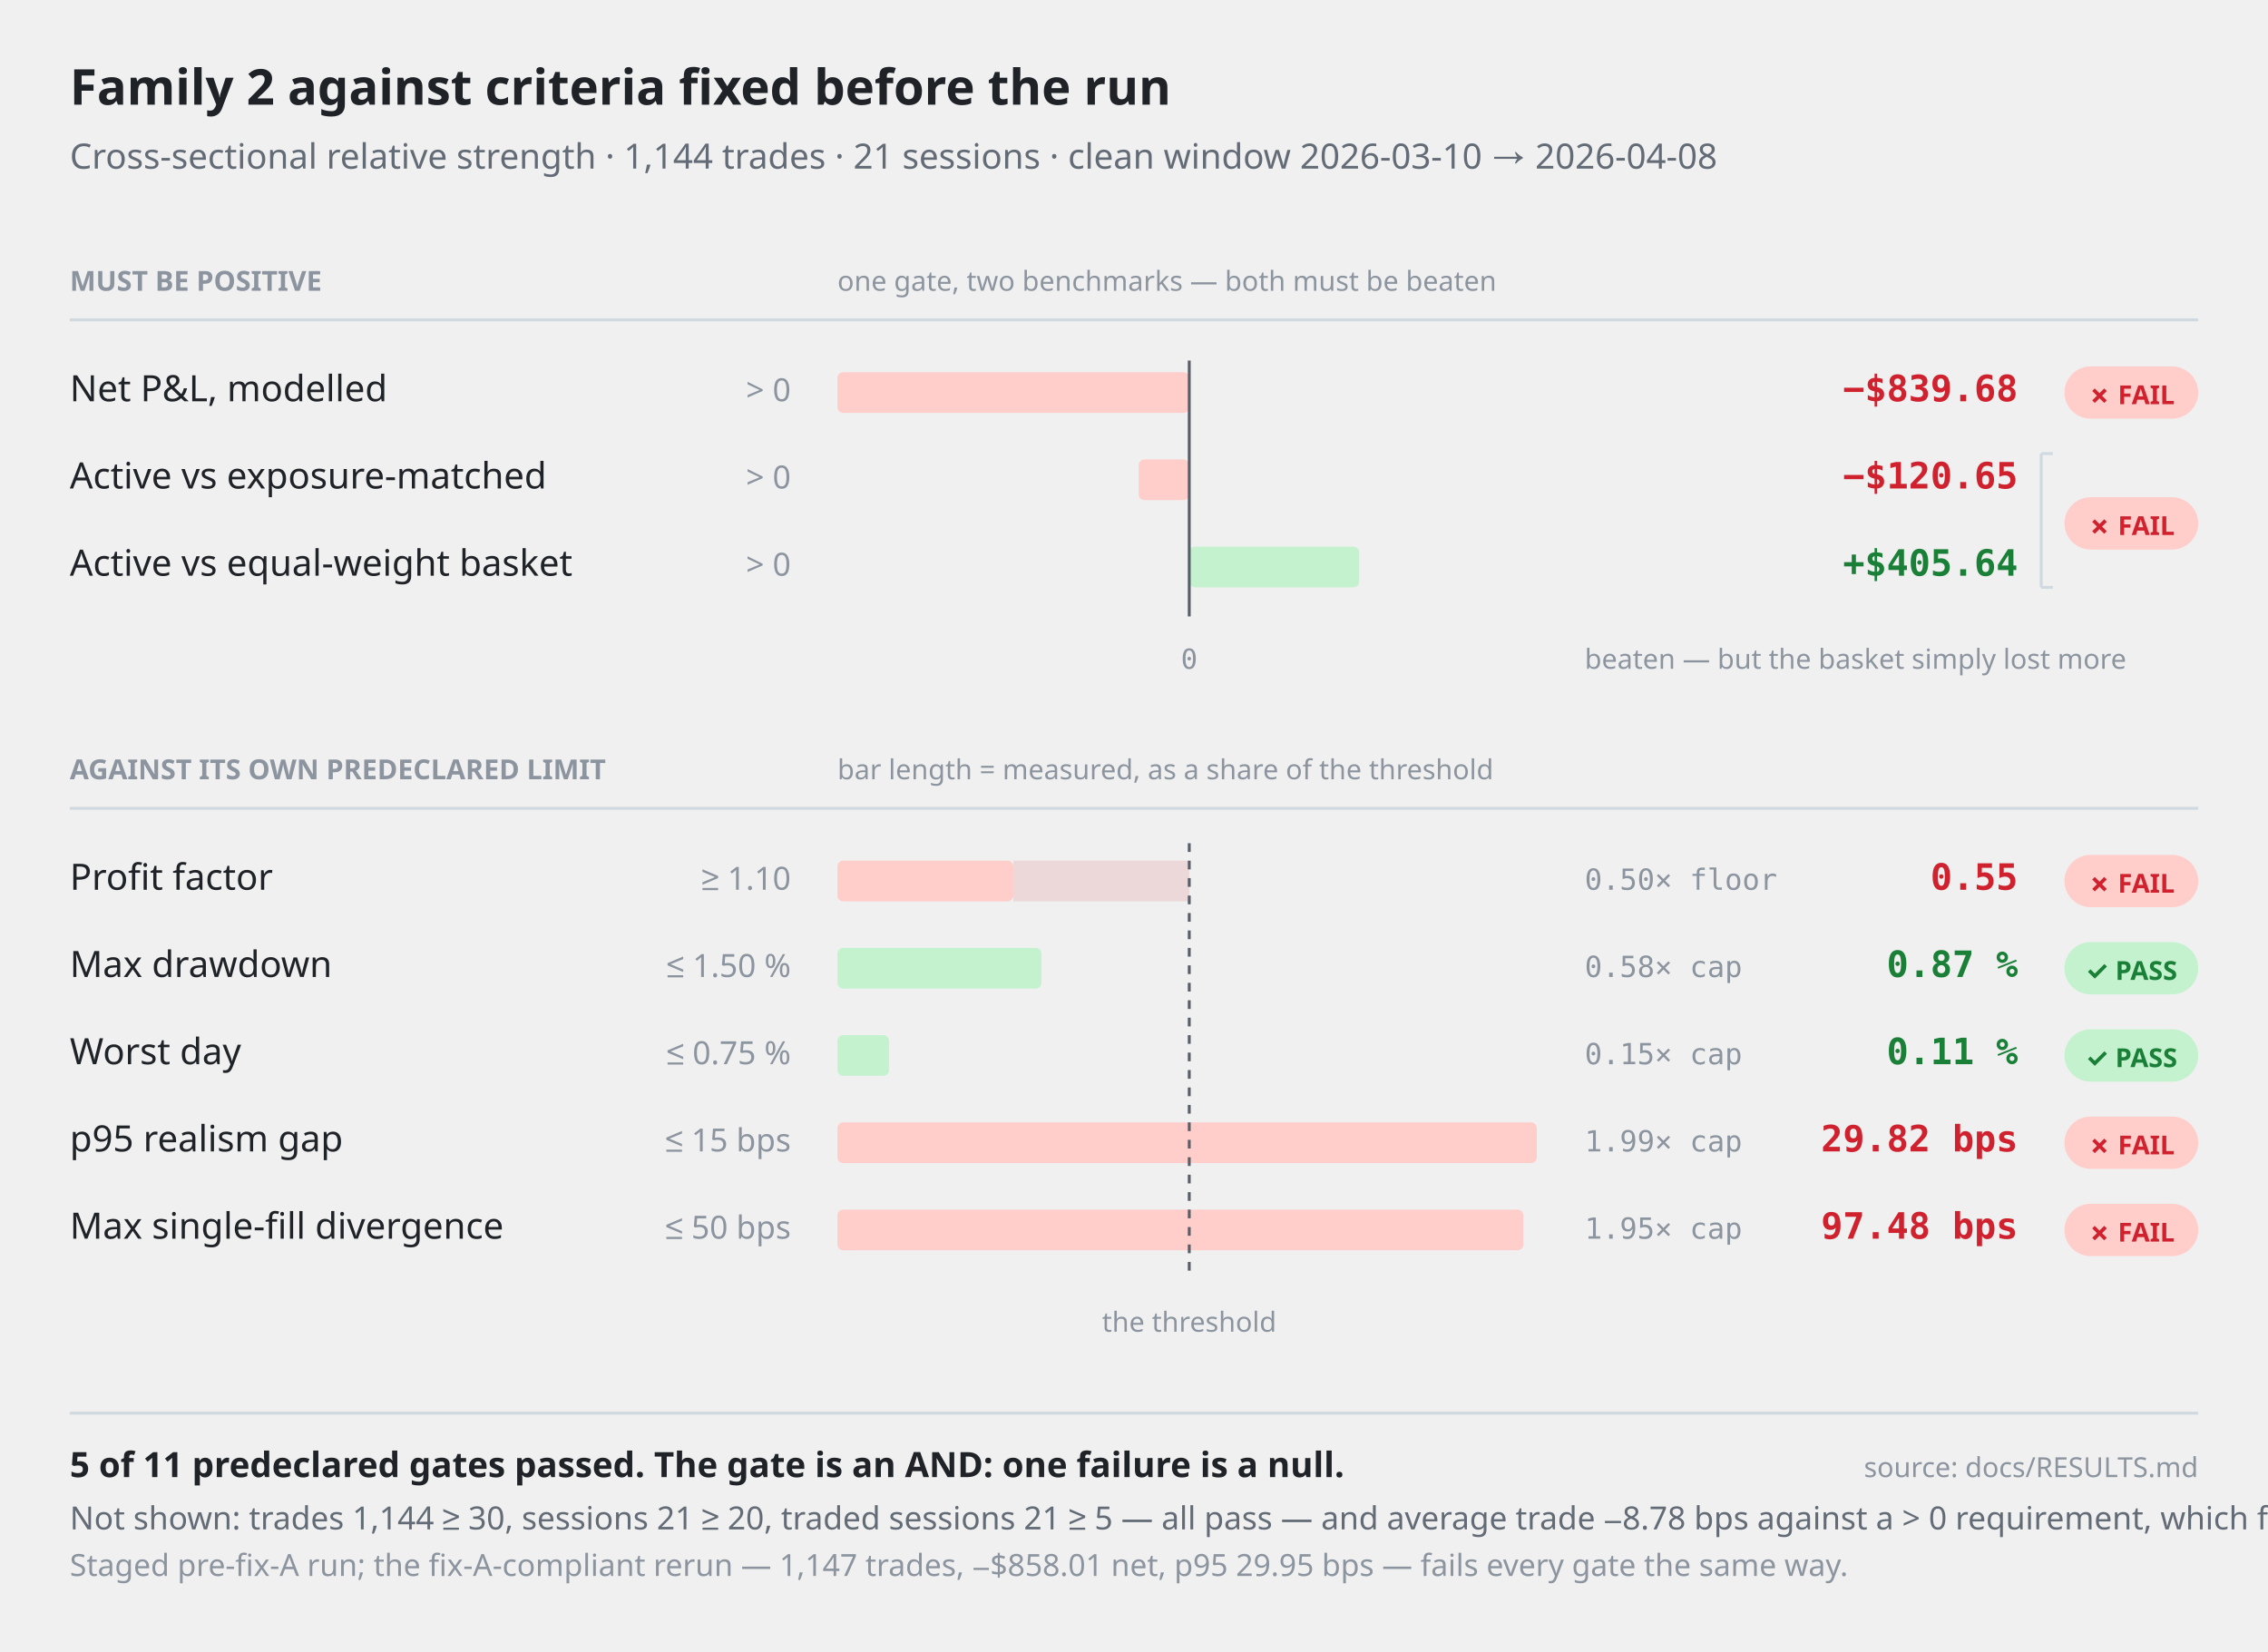
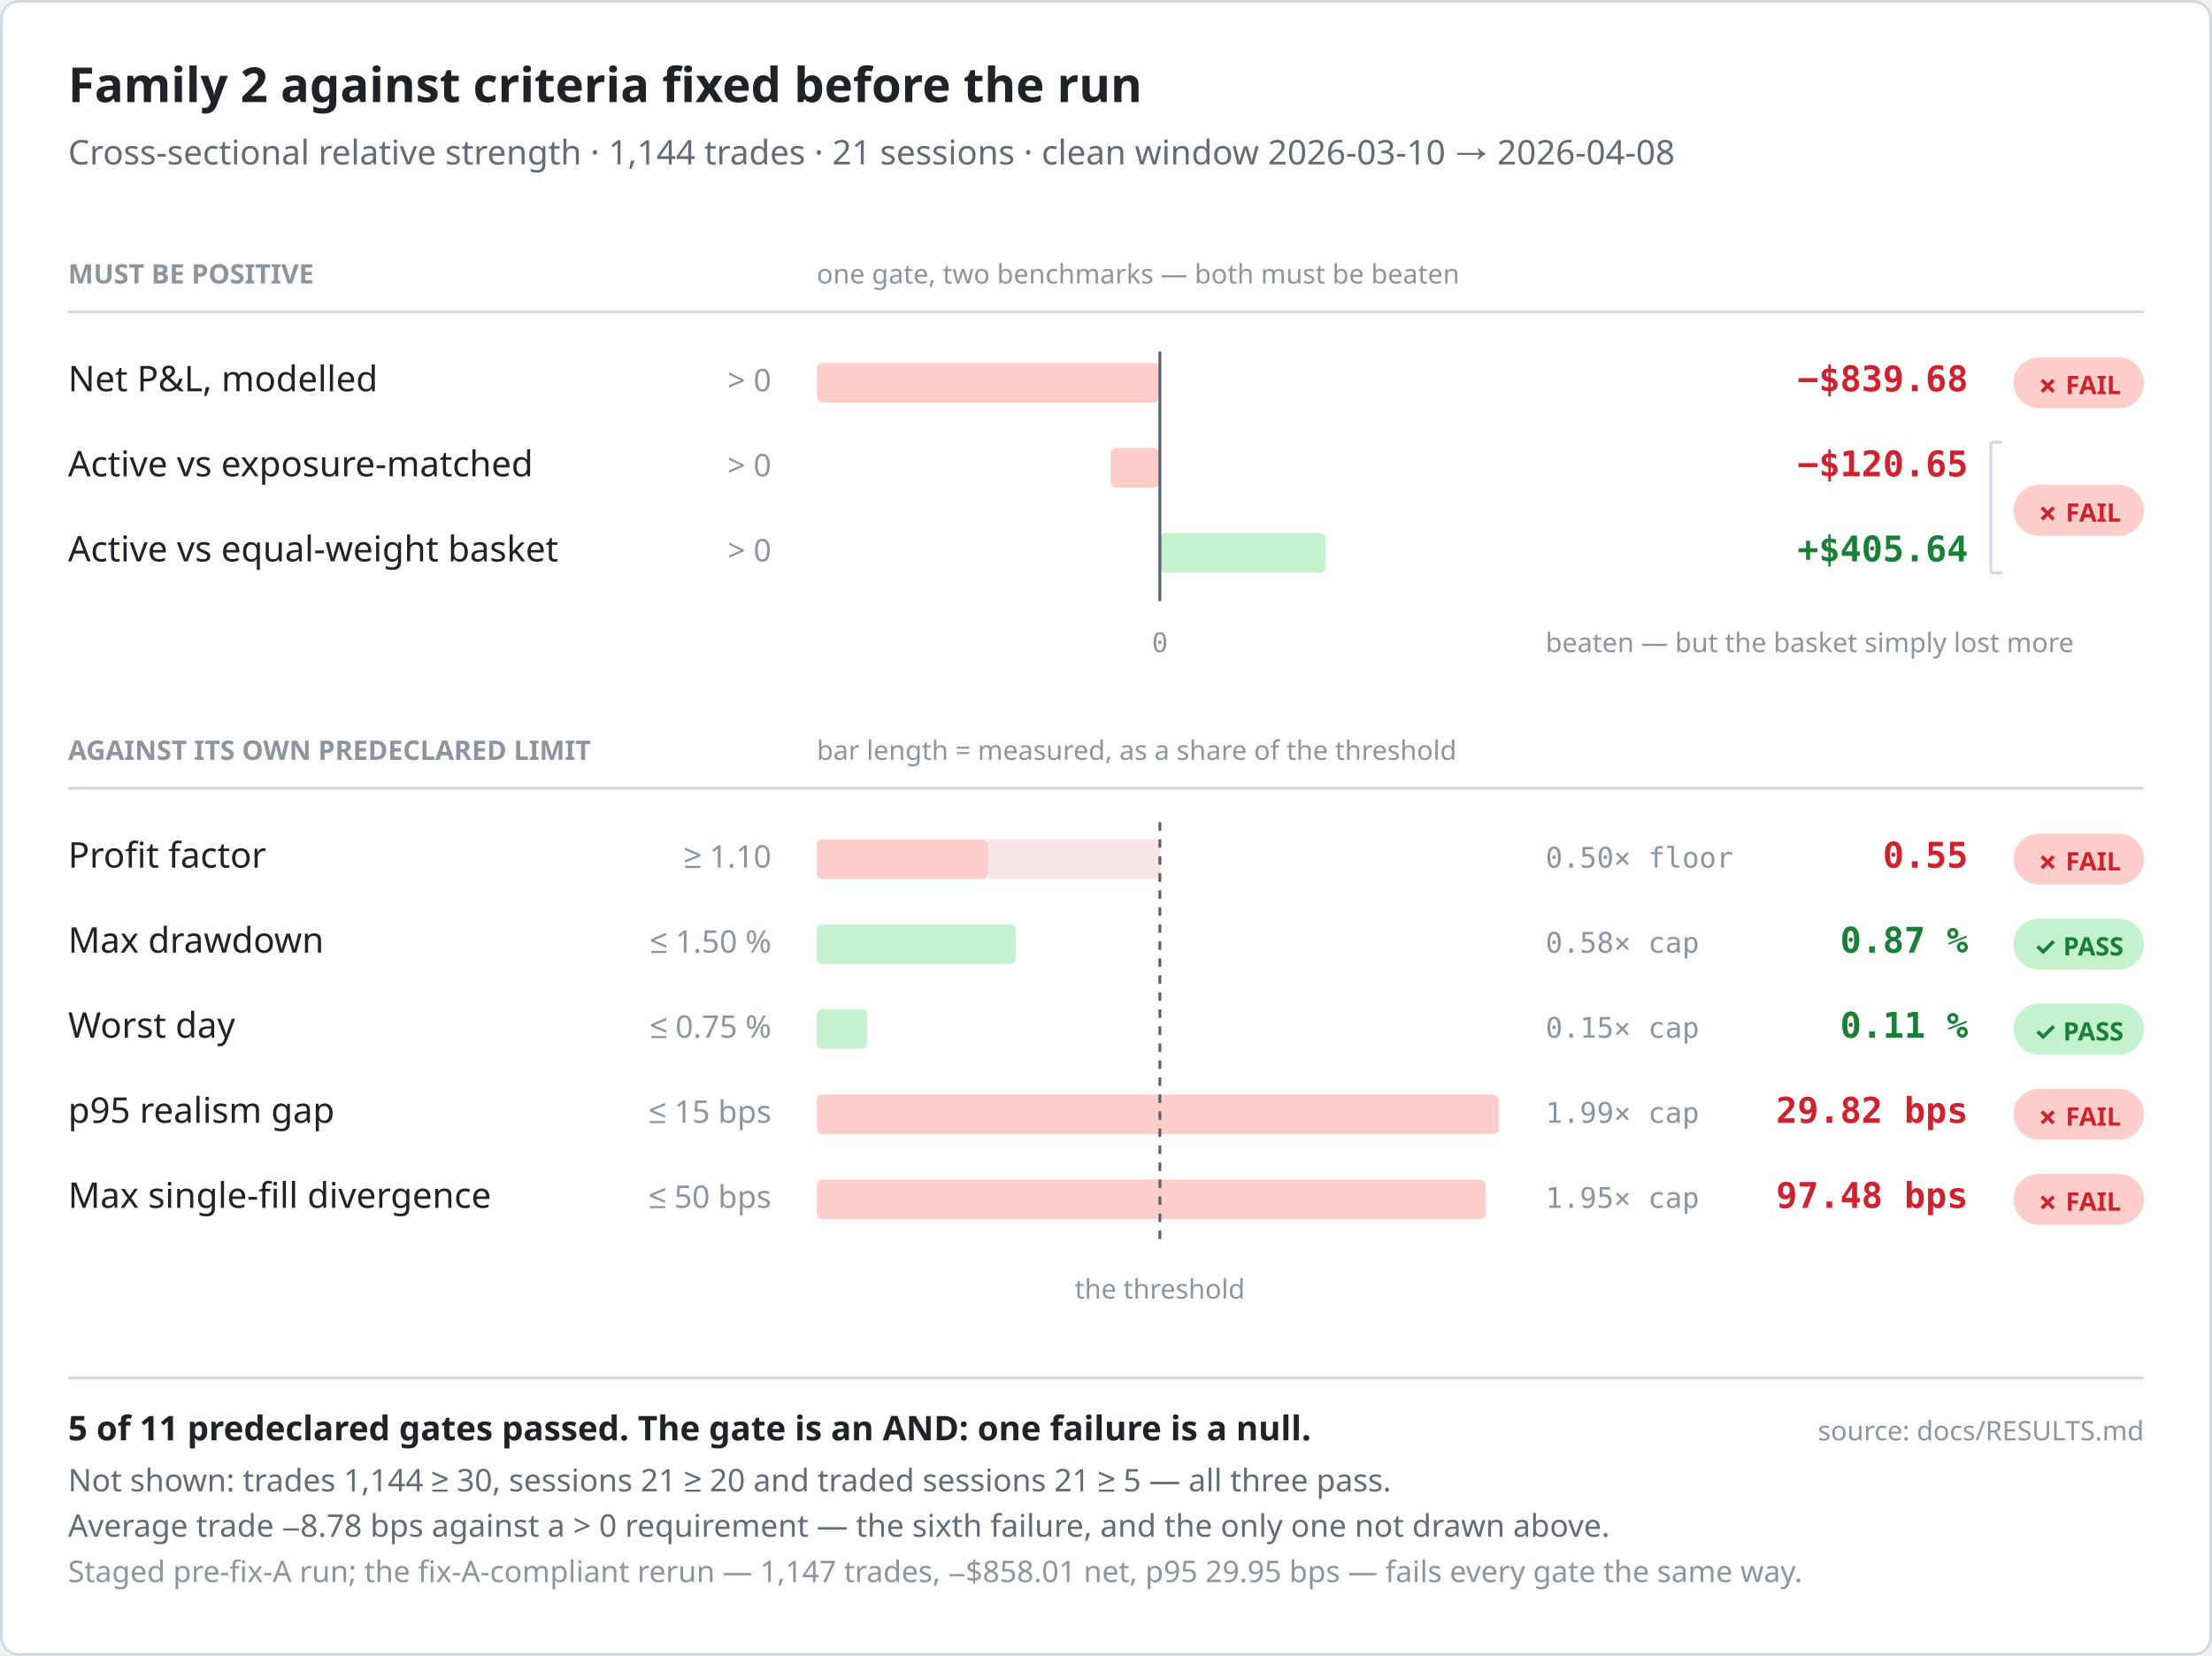
- <svg xmlns="http://www.w3.org/2000/svg" viewBox="0 0 780 568" width="780" height="568" role="img" aria-labelledby="figtitle figdesc">
+ <svg xmlns="http://www.w3.org/2000/svg" viewBox="0 0 780 584" width="780" height="584" role="img" aria-labelledby="figtitle figdesc">
+   <rect x="0" y="0" width="780" height="584" rx="6" fill="#ffffff" />
+   <rect x="0.5" y="0.5" width="779" height="583" rx="6" fill="none" stroke="#d1d9e0" stroke-width="1" />
  <text x="24" y="36" font-family="-apple-system, BlinkMacSystemFont, 'Segoe UI', 'Noto Sans', Helvetica, Arial, sans-serif" font-size="17" font-weight="700" fill="#1f2328" text-anchor="start">Family 2 against criteria fixed before the run</text>
  <text x="24" y="58" font-family="-apple-system, BlinkMacSystemFont, 'Segoe UI', 'Noto Sans', Helvetica, Arial, sans-serif" font-size="12" font-weight="400" fill="#636c76" text-anchor="start">Cross-sectional relative strength · 1,144 trades · 21 sessions · clean window 2026-03-10 → 2026-04-08</text>
  <text x="24" y="100" font-family="-apple-system, BlinkMacSystemFont, 'Segoe UI', 'Noto Sans', Helvetica, Arial, sans-serif" font-size="9.5" font-weight="700" fill="#8c959f" text-anchor="start">MUST BE POSITIVE</text>
  <text x="288" y="100" font-family="-apple-system, BlinkMacSystemFont, 'Segoe UI', 'Noto Sans', Helvetica, Arial, sans-serif" font-size="9.5" font-weight="400" fill="#8c959f" text-anchor="start">one gate, two benchmarks — both must be beaten</text>
  <line x1="24" y1="110" x2="756" y2="110" stroke="#d1d9e0" stroke-width="1" />
  <text x="24" y="138" font-family="-apple-system, BlinkMacSystemFont, 'Segoe UI', 'Noto Sans', Helvetica, Arial, sans-serif" font-size="12.5" font-weight="400" fill="#1f2328" text-anchor="start">Net P&amp;L, modelled</text>
  <text x="272" y="138" font-family="-apple-system, BlinkMacSystemFont, 'Segoe UI', 'Noto Sans', Helvetica, Arial, sans-serif" font-size="11" font-weight="400" fill="#8c959f" text-anchor="end">&gt; 0</text>
  <rect x="288" y="128" width="121" height="14" rx="2" fill="#ffcecb" />
  <text x="694" y="138" font-family="ui-monospace, SFMono-Regular, 'SF Mono', Menlo, Consolas, monospace" font-size="12.5" font-weight="700" fill="#cf222e" text-anchor="end">−$839.68</text>
  <text x="24" y="168" font-family="-apple-system, BlinkMacSystemFont, 'Segoe UI', 'Noto Sans', Helvetica, Arial, sans-serif" font-size="12.5" font-weight="400" fill="#1f2328" text-anchor="start">Active vs exposure-matched</text>
  <text x="272" y="168" font-family="-apple-system, BlinkMacSystemFont, 'Segoe UI', 'Noto Sans', Helvetica, Arial, sans-serif" font-size="11" font-weight="400" fill="#8c959f" text-anchor="end">&gt; 0</text>
  <rect x="391.61" y="158" width="17.39" height="14" rx="2" fill="#ffcecb" />
  <text x="694" y="168" font-family="ui-monospace, SFMono-Regular, 'SF Mono', Menlo, Consolas, monospace" font-size="12.5" font-weight="700" fill="#cf222e" text-anchor="end">−$120.65</text>
  <text x="24" y="198" font-family="-apple-system, BlinkMacSystemFont, 'Segoe UI', 'Noto Sans', Helvetica, Arial, sans-serif" font-size="12.5" font-weight="400" fill="#1f2328" text-anchor="start">Active vs equal-weight basket</text>
  <text x="272" y="198" font-family="-apple-system, BlinkMacSystemFont, 'Segoe UI', 'Noto Sans', Helvetica, Arial, sans-serif" font-size="11" font-weight="400" fill="#8c959f" text-anchor="end">&gt; 0</text>
  <rect x="409" y="188" width="58.45" height="14" rx="2" fill="#c5f2ce" />
  <text x="694" y="198" font-family="ui-monospace, SFMono-Regular, 'SF Mono', Menlo, Consolas, monospace" font-size="12.5" font-weight="700" fill="#1a7f37" text-anchor="end">+$405.64</text>
  <rect x="710" y="126" width="46" height="18" rx="9" fill="#ffcecb" />
  <text x="733" y="139" font-family="-apple-system, BlinkMacSystemFont, 'Segoe UI', 'Noto Sans', Helvetica, Arial, sans-serif" font-size="9" font-weight="700" fill="#cf222e" text-anchor="middle">✗ FAIL</text>
  <line x1="702" y1="156" x2="702" y2="202" stroke="#d1d9e0" stroke-width="1" />
  <line x1="702" y1="156" x2="706" y2="156" stroke="#d1d9e0" stroke-width="1" />
  <line x1="702" y1="202" x2="706" y2="202" stroke="#d1d9e0" stroke-width="1" />
  <rect x="710" y="171" width="46" height="18" rx="9" fill="#ffcecb" />
  <text x="733" y="184" font-family="-apple-system, BlinkMacSystemFont, 'Segoe UI', 'Noto Sans', Helvetica, Arial, sans-serif" font-size="9" font-weight="700" fill="#cf222e" text-anchor="middle">✗ FAIL</text>
  <line x1="409" y1="124" x2="409" y2="212" stroke="#57606a" stroke-width="1" />
  <text x="409" y="230" font-family="ui-monospace, SFMono-Regular, 'SF Mono', Menlo, Consolas, monospace" font-size="9.5" font-weight="400" fill="#8c959f" text-anchor="middle">0</text>
  <text x="545" y="230" font-family="-apple-system, BlinkMacSystemFont, 'Segoe UI', 'Noto Sans', Helvetica, Arial, sans-serif" font-size="9.5" font-weight="400" fill="#8c959f" text-anchor="start">beaten — but the basket simply lost more</text>
  <text x="24" y="268" font-family="-apple-system, BlinkMacSystemFont, 'Segoe UI', 'Noto Sans', Helvetica, Arial, sans-serif" font-size="9.5" font-weight="700" fill="#8c959f" text-anchor="start">AGAINST ITS OWN PREDECLARED LIMIT</text>
  <text x="288" y="268" font-family="-apple-system, BlinkMacSystemFont, 'Segoe UI', 'Noto Sans', Helvetica, Arial, sans-serif" font-size="9.5" font-weight="400" fill="#8c959f" text-anchor="start">bar length = measured, as a share of the threshold</text>
  <line x1="24" y1="278" x2="756" y2="278" stroke="#d1d9e0" stroke-width="1" />
  <text x="24" y="306" font-family="-apple-system, BlinkMacSystemFont, 'Segoe UI', 'Noto Sans', Helvetica, Arial, sans-serif" font-size="12.5" font-weight="400" fill="#1f2328" text-anchor="start">Profit factor</text>
  <text x="272" y="306" font-family="-apple-system, BlinkMacSystemFont, 'Segoe UI', 'Noto Sans', Helvetica, Arial, sans-serif" font-size="11" font-weight="400" fill="#8c959f" text-anchor="end">≥ 1.10</text>
  <rect x="288" y="296" width="60.5" height="14" rx="2" fill="#ffcecb" />
  <rect x="348.5" y="296" width="60.5" height="14" rx="0" fill="#cf222e" opacity="0.12" />
  <text x="545" y="306" font-family="ui-monospace, SFMono-Regular, 'SF Mono', Menlo, Consolas, monospace" font-size="10" font-weight="400" fill="#8c959f" text-anchor="start">0.50× floor</text>
  <text x="694" y="306" font-family="ui-monospace, SFMono-Regular, 'SF Mono', Menlo, Consolas, monospace" font-size="12.5" font-weight="700" fill="#cf222e" text-anchor="end">0.55</text>
  <rect x="710" y="294" width="46" height="18" rx="9" fill="#ffcecb" />
  <text x="733" y="307" font-family="-apple-system, BlinkMacSystemFont, 'Segoe UI', 'Noto Sans', Helvetica, Arial, sans-serif" font-size="9" font-weight="700" fill="#cf222e" text-anchor="middle">✗ FAIL</text>
  <text x="24" y="336" font-family="-apple-system, BlinkMacSystemFont, 'Segoe UI', 'Noto Sans', Helvetica, Arial, sans-serif" font-size="12.5" font-weight="400" fill="#1f2328" text-anchor="start">Max drawdown</text>
  <text x="272" y="336" font-family="-apple-system, BlinkMacSystemFont, 'Segoe UI', 'Noto Sans', Helvetica, Arial, sans-serif" font-size="11" font-weight="400" fill="#8c959f" text-anchor="end">≤ 1.50 %</text>
  <rect x="288" y="326" width="70.18" height="14" rx="2" fill="#c5f2ce" />
  <text x="545" y="336" font-family="ui-monospace, SFMono-Regular, 'SF Mono', Menlo, Consolas, monospace" font-size="10" font-weight="400" fill="#8c959f" text-anchor="start">0.58× cap</text>
  <text x="694" y="336" font-family="ui-monospace, SFMono-Regular, 'SF Mono', Menlo, Consolas, monospace" font-size="12.5" font-weight="700" fill="#1a7f37" text-anchor="end">0.87 %</text>
  <rect x="710" y="324" width="46" height="18" rx="9" fill="#c5f2ce" />
  <text x="733" y="337" font-family="-apple-system, BlinkMacSystemFont, 'Segoe UI', 'Noto Sans', Helvetica, Arial, sans-serif" font-size="9" font-weight="700" fill="#1a7f37" text-anchor="middle">✓ PASS</text>
  <text x="24" y="366" font-family="-apple-system, BlinkMacSystemFont, 'Segoe UI', 'Noto Sans', Helvetica, Arial, sans-serif" font-size="12.5" font-weight="400" fill="#1f2328" text-anchor="start">Worst day</text>
  <text x="272" y="366" font-family="-apple-system, BlinkMacSystemFont, 'Segoe UI', 'Noto Sans', Helvetica, Arial, sans-serif" font-size="11" font-weight="400" fill="#8c959f" text-anchor="end">≤ 0.75 %</text>
  <rect x="288" y="356" width="17.75" height="14" rx="2" fill="#c5f2ce" />
  <text x="545" y="366" font-family="ui-monospace, SFMono-Regular, 'SF Mono', Menlo, Consolas, monospace" font-size="10" font-weight="400" fill="#8c959f" text-anchor="start">0.15× cap</text>
  <text x="694" y="366" font-family="ui-monospace, SFMono-Regular, 'SF Mono', Menlo, Consolas, monospace" font-size="12.5" font-weight="700" fill="#1a7f37" text-anchor="end">0.11 %</text>
  <rect x="710" y="354" width="46" height="18" rx="9" fill="#c5f2ce" />
  <text x="733" y="367" font-family="-apple-system, BlinkMacSystemFont, 'Segoe UI', 'Noto Sans', Helvetica, Arial, sans-serif" font-size="9" font-weight="700" fill="#1a7f37" text-anchor="middle">✓ PASS</text>
  <text x="24" y="396" font-family="-apple-system, BlinkMacSystemFont, 'Segoe UI', 'Noto Sans', Helvetica, Arial, sans-serif" font-size="12.5" font-weight="400" fill="#1f2328" text-anchor="start">p95 realism gap</text>
  <text x="272" y="396" font-family="-apple-system, BlinkMacSystemFont, 'Segoe UI', 'Noto Sans', Helvetica, Arial, sans-serif" font-size="11" font-weight="400" fill="#8c959f" text-anchor="end">≤ 15 bps</text>
  <rect x="288" y="386" width="240.55" height="14" rx="2" fill="#ffcecb" />
  <text x="545" y="396" font-family="ui-monospace, SFMono-Regular, 'SF Mono', Menlo, Consolas, monospace" font-size="10" font-weight="400" fill="#8c959f" text-anchor="start">1.99× cap</text>
  <text x="694" y="396" font-family="ui-monospace, SFMono-Regular, 'SF Mono', Menlo, Consolas, monospace" font-size="12.5" font-weight="700" fill="#cf222e" text-anchor="end">29.82 bps</text>
  <rect x="710" y="384" width="46" height="18" rx="9" fill="#ffcecb" />
  <text x="733" y="397" font-family="-apple-system, BlinkMacSystemFont, 'Segoe UI', 'Noto Sans', Helvetica, Arial, sans-serif" font-size="9" font-weight="700" fill="#cf222e" text-anchor="middle">✗ FAIL</text>
  <text x="24" y="426" font-family="-apple-system, BlinkMacSystemFont, 'Segoe UI', 'Noto Sans', Helvetica, Arial, sans-serif" font-size="12.5" font-weight="400" fill="#1f2328" text-anchor="start">Max single-fill divergence</text>
  <text x="272" y="426" font-family="-apple-system, BlinkMacSystemFont, 'Segoe UI', 'Noto Sans', Helvetica, Arial, sans-serif" font-size="11" font-weight="400" fill="#8c959f" text-anchor="end">≤ 50 bps</text>
  <rect x="288" y="416" width="235.9" height="14" rx="2" fill="#ffcecb" />
  <text x="545" y="426" font-family="ui-monospace, SFMono-Regular, 'SF Mono', Menlo, Consolas, monospace" font-size="10" font-weight="400" fill="#8c959f" text-anchor="start">1.95× cap</text>
  <text x="694" y="426" font-family="ui-monospace, SFMono-Regular, 'SF Mono', Menlo, Consolas, monospace" font-size="12.5" font-weight="700" fill="#cf222e" text-anchor="end">97.48 bps</text>
  <rect x="710" y="414" width="46" height="18" rx="9" fill="#ffcecb" />
  <text x="733" y="427" font-family="-apple-system, BlinkMacSystemFont, 'Segoe UI', 'Noto Sans', Helvetica, Arial, sans-serif" font-size="9" font-weight="700" fill="#cf222e" text-anchor="middle">✗ FAIL</text>
  <line x1="409" y1="290" x2="409" y2="440" stroke="#57606a" stroke-width="1" stroke-dasharray="3 3" />
  <text x="409" y="458" font-family="-apple-system, BlinkMacSystemFont, 'Segoe UI', 'Noto Sans', Helvetica, Arial, sans-serif" font-size="9.5" font-weight="400" fill="#8c959f" text-anchor="middle">the threshold</text>
  <line x1="24" y1="486" x2="756" y2="486" stroke="#d1d9e0" stroke-width="1" />
  <text x="24" y="508" font-family="-apple-system, BlinkMacSystemFont, 'Segoe UI', 'Noto Sans', Helvetica, Arial, sans-serif" font-size="12" font-weight="600" fill="#1f2328" text-anchor="start">5 of 11 predeclared gates passed. The gate is an AND: one failure is a null.</text>
  <text x="756" y="508" font-family="-apple-system, BlinkMacSystemFont, 'Segoe UI', 'Noto Sans', Helvetica, Arial, sans-serif" font-size="9.5" font-weight="400" fill="#8c959f" text-anchor="end">source: docs/RESULTS.md</text>
-   <text x="24" y="526" font-family="-apple-system, BlinkMacSystemFont, 'Segoe UI', 'Noto Sans', Helvetica, Arial, sans-serif" font-size="11" font-weight="400" fill="#636c76" text-anchor="start">Not shown: trades 1,144 ≥ 30, sessions 21 ≥ 20, traded sessions 21 ≥ 5 — all pass — and average trade −8.78 bps against a &gt; 0 requirement, which fails.</text>
-   <text x="24" y="542" font-family="-apple-system, BlinkMacSystemFont, 'Segoe UI', 'Noto Sans', Helvetica, Arial, sans-serif" font-size="10.5" font-weight="400" fill="#8c959f" text-anchor="start">Staged pre-fix-A run; the fix-A-compliant rerun — 1,147 trades, −$858.01 net, p95 29.95 bps — fails every gate the same way.</text>
+   <text x="24" y="526" font-family="-apple-system, BlinkMacSystemFont, 'Segoe UI', 'Noto Sans', Helvetica, Arial, sans-serif" font-size="11" font-weight="400" fill="#636c76" text-anchor="start">Not shown: trades 1,144 ≥ 30, sessions 21 ≥ 20 and traded sessions 21 ≥ 5 — all three pass.</text>
+   <text x="24" y="542" font-family="-apple-system, BlinkMacSystemFont, 'Segoe UI', 'Noto Sans', Helvetica, Arial, sans-serif" font-size="11" font-weight="400" fill="#636c76" text-anchor="start">Average trade −8.78 bps against a &gt; 0 requirement — the sixth failure, and the only one not drawn above.</text>
+   <text x="24" y="558" font-family="-apple-system, BlinkMacSystemFont, 'Segoe UI', 'Noto Sans', Helvetica, Arial, sans-serif" font-size="10.5" font-weight="400" fill="#8c959f" text-anchor="start">Staged pre-fix-A run; the fix-A-compliant rerun — 1,147 trades, −$858.01 net, p95 29.95 bps — fails every gate the same way.</text>
</svg>
